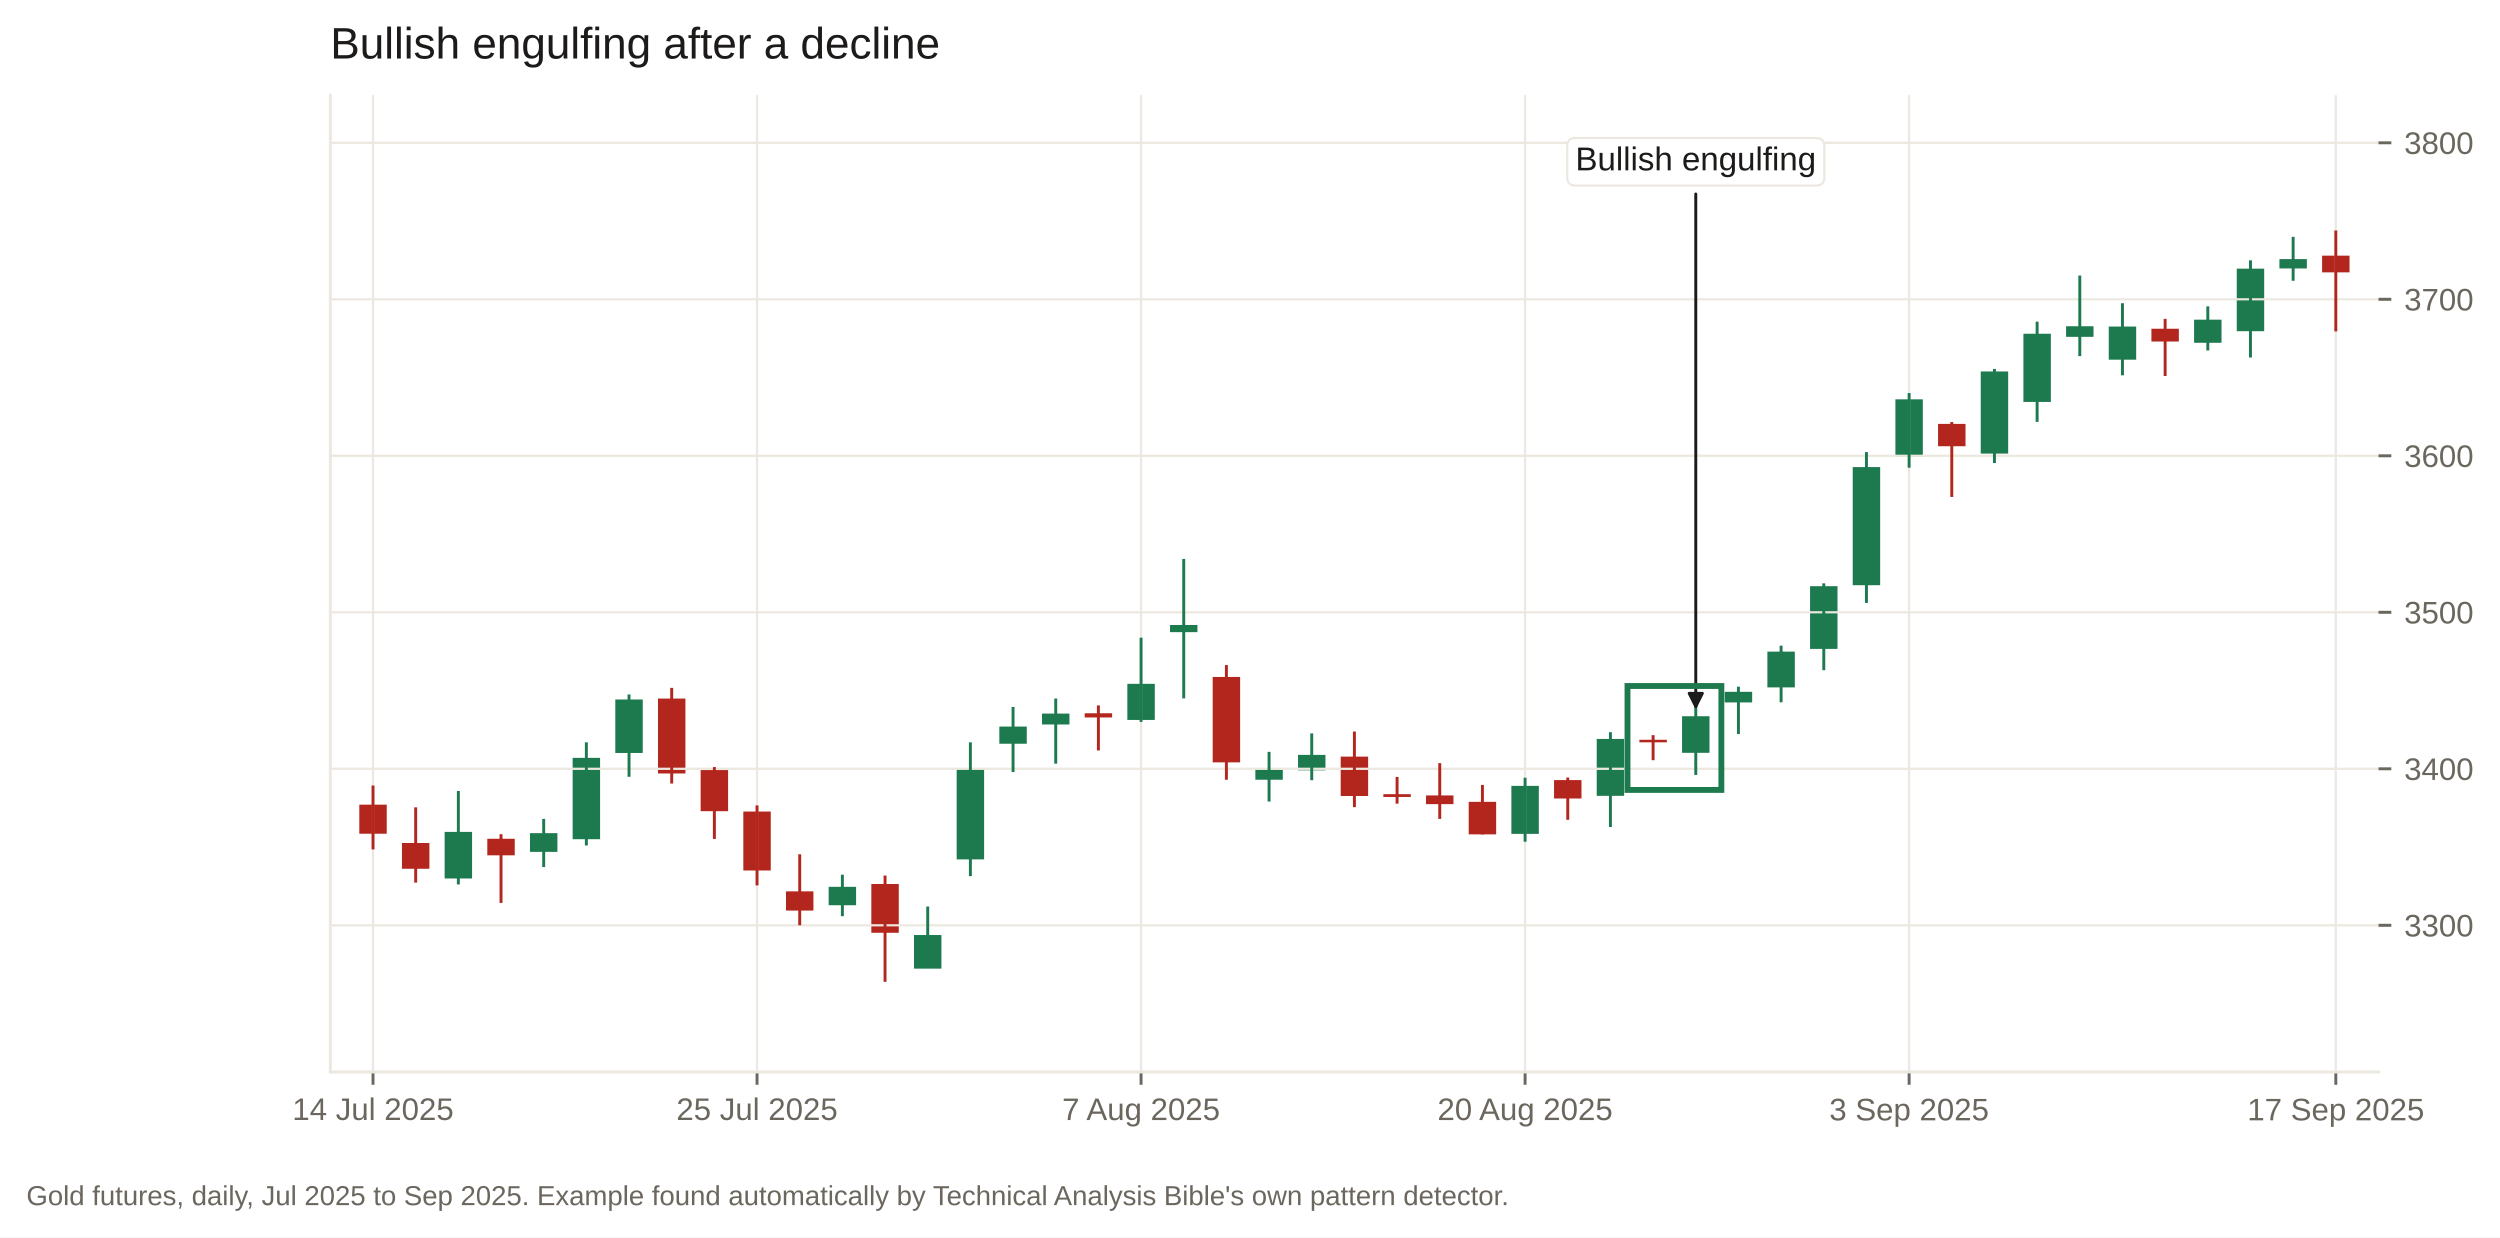
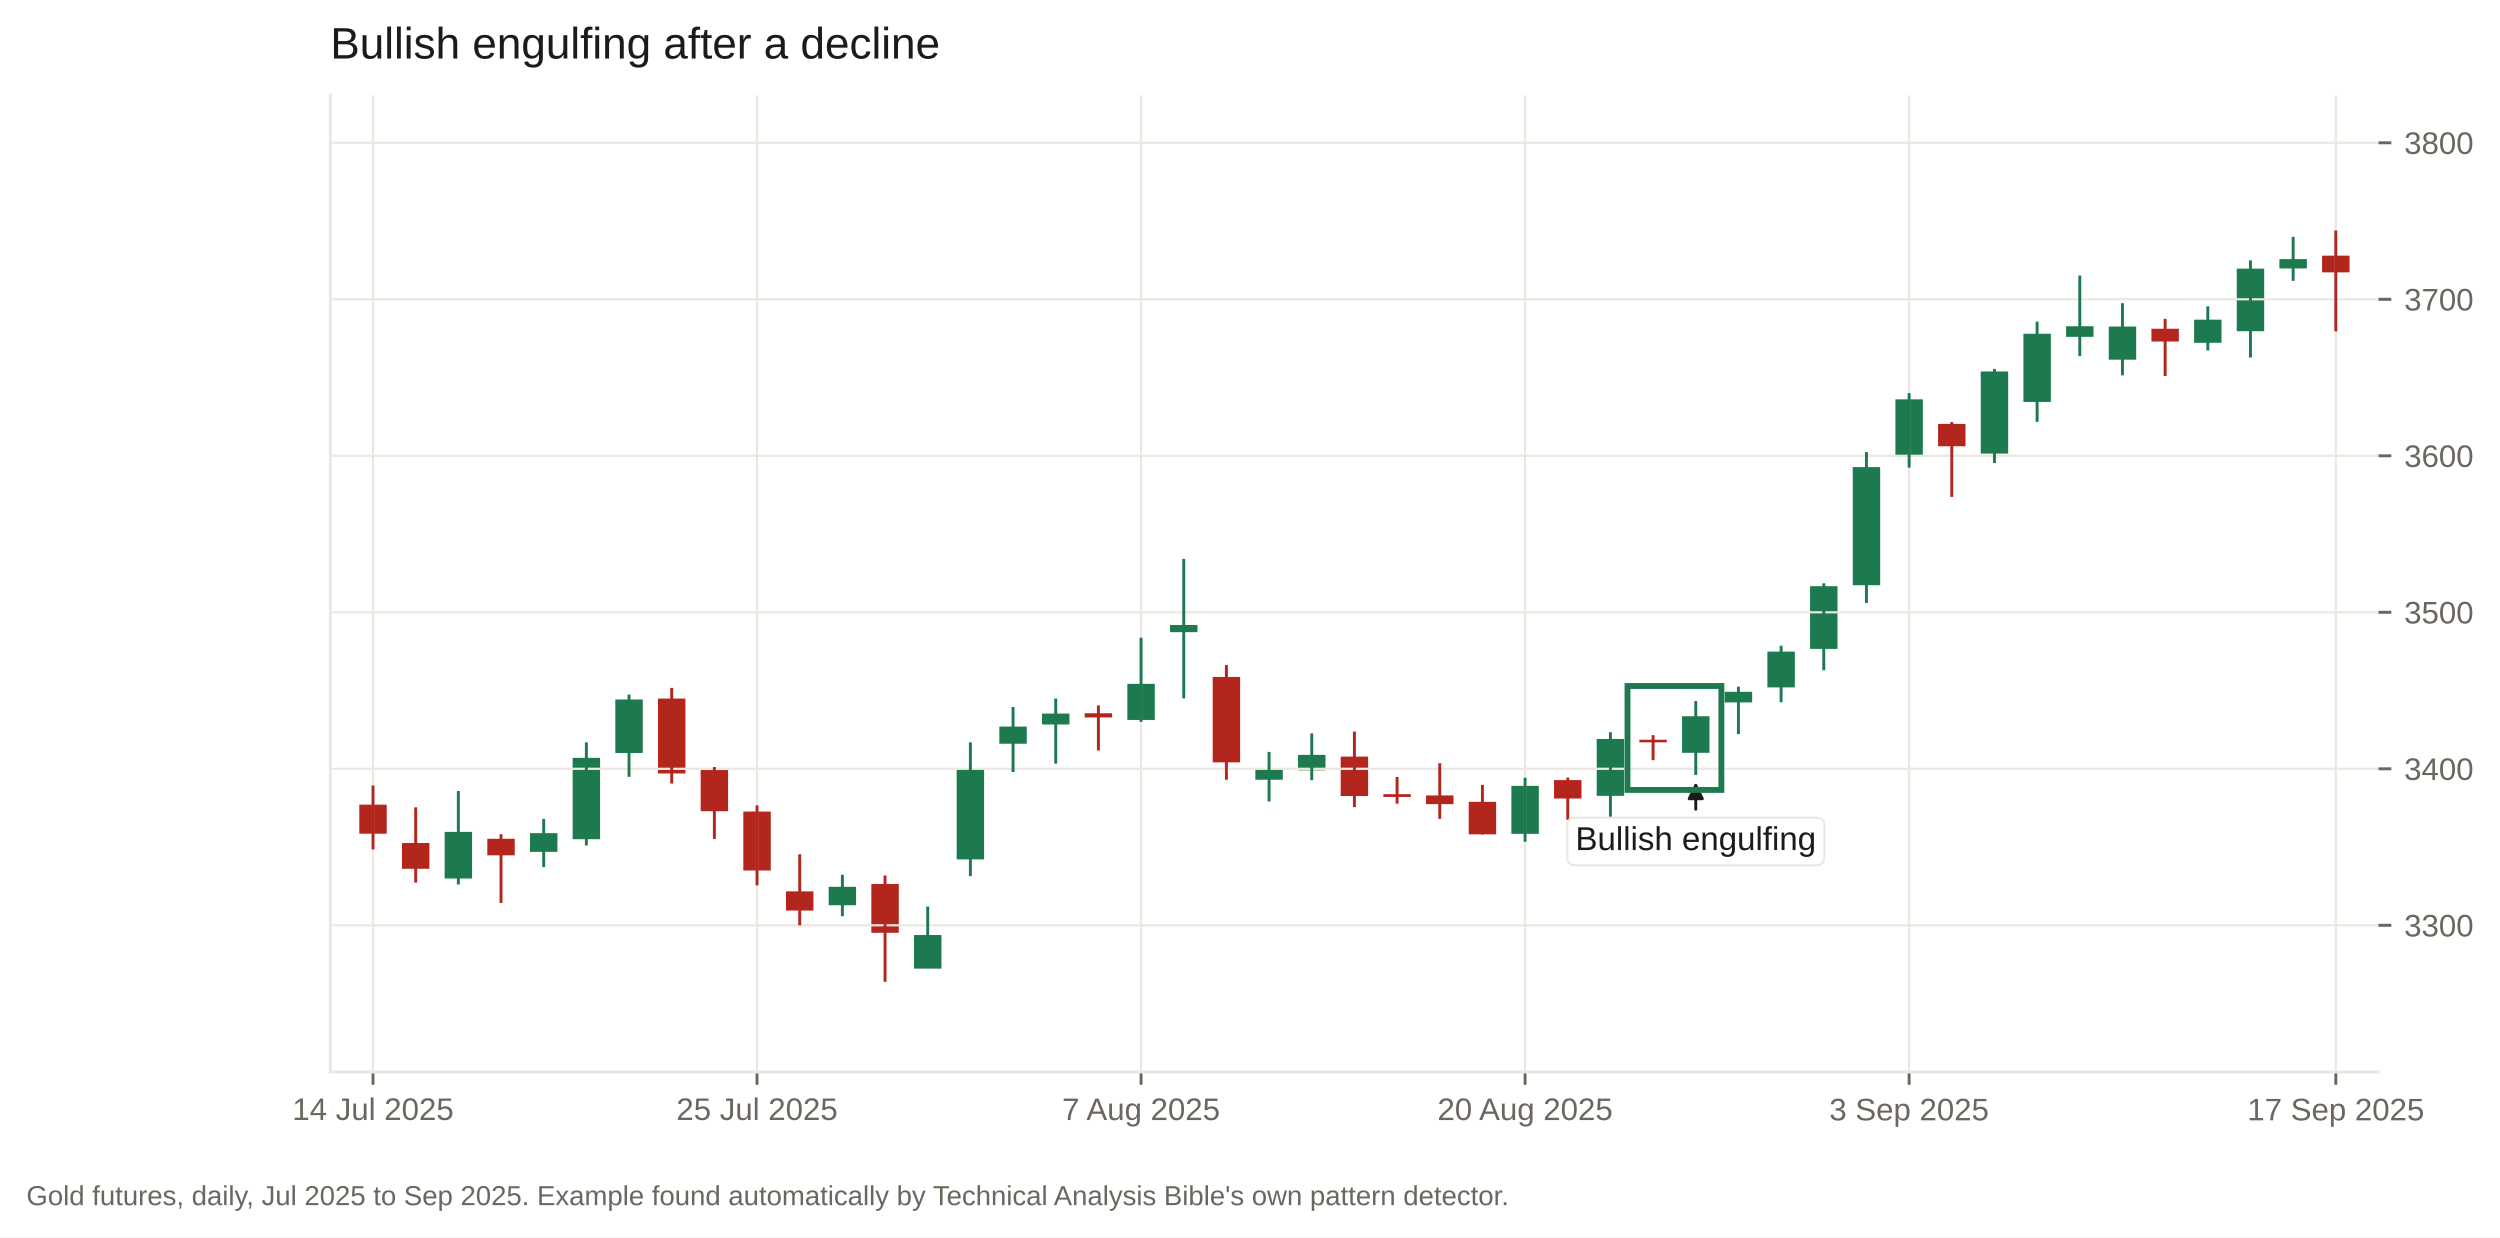
<svg xmlns="http://www.w3.org/2000/svg" xmlns:xlink="http://www.w3.org/1999/xlink" width="681.107pt" height="337.114pt" viewBox="0 0 681.107 337.114" version="1.1">
  <defs>
    <style type="text/css">*{stroke-linejoin: round; stroke-linecap: butt}</style>
  </defs>
  <g id="figure_1">
    <g id="patch_1">
      <path d="M 0 337.114  L 681.107 337.114  L 681.107 0  L 0 0  z " style="fill: #ffffff" />
    </g>
    <g id="axes_1">
      <g id="patch_2">
        <path d="M 90 292.048  L 648 292.048  L 648 25.936  L 90 25.936  z " style="fill: #ffffff" />
      </g>
      <g id="patch_3">
        <path d="M 121.388 239.087  L 128.363 239.087  L 128.363 226.893  L 121.388 226.893  z " clip-path="url(#p8b7309a008)" style="fill: #1d7a4f; stroke: #1d7a4f; stroke-width: 0.5; stroke-linejoin: miter" />
      </g>
      <g id="patch_4">
        <path d="M 144.637 231.839  L 151.613 231.839  L 151.613 227.234  L 144.637 227.234  z " clip-path="url(#p8b7309a008)" style="fill: #1d7a4f; stroke: #1d7a4f; stroke-width: 0.5; stroke-linejoin: miter" />
      </g>
      <g id="patch_5">
        <path d="M 156.262 228.385  L 163.238 228.385  L 163.238 206.725  L 156.262 206.725  z " clip-path="url(#p8b7309a008)" style="fill: #1d7a4f; stroke: #1d7a4f; stroke-width: 0.5; stroke-linejoin: miter" />
      </g>
      <g id="patch_6">
        <path d="M 167.887 204.892  L 174.863 204.892  L 174.863 190.822  L 167.887 190.822  z " clip-path="url(#p8b7309a008)" style="fill: #1d7a4f; stroke: #1d7a4f; stroke-width: 0.5; stroke-linejoin: miter" />
      </g>
      <g id="patch_7">
        <path d="M 226.012 246.378  L 232.988 246.378  L 232.988 241.858  L 226.012 241.858  z " clip-path="url(#p8b7309a008)" style="fill: #1d7a4f; stroke: #1d7a4f; stroke-width: 0.5; stroke-linejoin: miter" />
      </g>
      <g id="patch_8">
        <path d="M 249.262 263.646  L 256.238 263.646  L 256.238 254.991  L 249.262 254.991  z " clip-path="url(#p8b7309a008)" style="fill: #1d7a4f; stroke: #1d7a4f; stroke-width: 0.5; stroke-linejoin: miter" />
      </g>
      <g id="patch_9">
        <path d="M 260.887 233.885  L 267.863 233.885  L 267.863 209.539  L 260.887 209.539  z " clip-path="url(#p8b7309a008)" style="fill: #1d7a4f; stroke: #1d7a4f; stroke-width: 0.5; stroke-linejoin: miter" />
      </g>
      <g id="patch_10">
        <path d="M 272.512 202.376  L 279.488 202.376  L 279.488 198.198  L 272.512 198.198  z " clip-path="url(#p8b7309a008)" style="fill: #1d7a4f; stroke: #1d7a4f; stroke-width: 0.5; stroke-linejoin: miter" />
      </g>
      <g id="patch_11">
        <path d="M 284.137 197.132  L 291.113 197.132  L 291.113 194.659  L 284.137 194.659  z " clip-path="url(#p8b7309a008)" style="fill: #1d7a4f; stroke: #1d7a4f; stroke-width: 0.5; stroke-linejoin: miter" />
      </g>
      <g id="patch_12">
        <path d="M 307.387 195.895  L 314.363 195.895  L 314.363 186.558  L 307.387 186.558  z " clip-path="url(#p8b7309a008)" style="fill: #1d7a4f; stroke: #1d7a4f; stroke-width: 0.5; stroke-linejoin: miter" />
      </g>
      <g id="patch_13">
        <path d="M 319.012 171.976  L 325.988 171.976  L 325.988 170.526  L 319.012 170.526  z " clip-path="url(#p8b7309a008)" style="fill: #1d7a4f; stroke: #1d7a4f; stroke-width: 0.5; stroke-linejoin: miter" />
      </g>
      <g id="patch_14">
        <path d="M 342.262 212.183  L 349.238 212.183  L 349.238 209.88  L 342.262 209.88  z " clip-path="url(#p8b7309a008)" style="fill: #1d7a4f; stroke: #1d7a4f; stroke-width: 0.5; stroke-linejoin: miter" />
      </g>
      <g id="patch_15">
        <path d="M 353.887 209.625  L 360.863 209.625  L 360.863 205.915  L 353.887 205.915  z " clip-path="url(#p8b7309a008)" style="fill: #1d7a4f; stroke: #1d7a4f; stroke-width: 0.5; stroke-linejoin: miter" />
      </g>
      <g id="patch_16">
        <path d="M 412.012 226.935  L 418.988 226.935  L 418.988 214.357  L 412.012 214.357  z " clip-path="url(#p8b7309a008)" style="fill: #1d7a4f; stroke: #1d7a4f; stroke-width: 0.5; stroke-linejoin: miter" />
      </g>
      <g id="patch_17">
        <path d="M 435.262 216.574  L 442.238 216.574  L 442.238 201.566  L 435.262 201.566  z " clip-path="url(#p8b7309a008)" style="fill: #1d7a4f; stroke: #1d7a4f; stroke-width: 0.5; stroke-linejoin: miter" />
      </g>
      <g id="patch_18">
        <path d="M 458.512 204.849  L 465.488 204.849  L 465.488 195.384  L 458.512 195.384  z " clip-path="url(#p8b7309a008)" style="fill: #1d7a4f; stroke: #1d7a4f; stroke-width: 0.5; stroke-linejoin: miter" />
      </g>
      <g id="patch_19">
        <path d="M 470.137 191.12  L 477.113 191.12  L 477.113 188.732  L 470.137 188.732  z " clip-path="url(#p8b7309a008)" style="fill: #1d7a4f; stroke: #1d7a4f; stroke-width: 0.5; stroke-linejoin: miter" />
      </g>
      <g id="patch_20">
        <path d="M 481.762 187.027  L 488.738 187.027  L 488.738 177.775  L 481.762 177.775  z " clip-path="url(#p8b7309a008)" style="fill: #1d7a4f; stroke: #1d7a4f; stroke-width: 0.5; stroke-linejoin: miter" />
      </g>
      <g id="patch_21">
        <path d="M 493.387 176.538  L 500.363 176.538  L 500.363 159.952  L 493.387 159.952  z " clip-path="url(#p8b7309a008)" style="fill: #1d7a4f; stroke: #1d7a4f; stroke-width: 0.5; stroke-linejoin: miter" />
      </g>
      <g id="patch_22">
        <path d="M 505.012 159.185  L 511.988 159.185  L 511.988 127.505  L 505.012 127.505  z " clip-path="url(#p8b7309a008)" style="fill: #1d7a4f; stroke: #1d7a4f; stroke-width: 0.5; stroke-linejoin: miter" />
      </g>
      <g id="patch_23">
        <path d="M 516.638 124.18  L 523.612 124.18  L 523.612 109.043  L 516.638 109.043  z " clip-path="url(#p8b7309a008)" style="fill: #1d7a4f; stroke: #1d7a4f; stroke-width: 0.5; stroke-linejoin: miter" />
      </g>
      <g id="patch_24">
        <path d="M 539.888 123.327  L 546.862 123.327  L 546.862 101.454  L 539.888 101.454  z " clip-path="url(#p8b7309a008)" style="fill: #1d7a4f; stroke: #1d7a4f; stroke-width: 0.5; stroke-linejoin: miter" />
      </g>
      <g id="patch_25">
        <path d="M 551.513 109.257  L 558.487 109.257  L 558.487 91.178  L 551.513 91.178  z " clip-path="url(#p8b7309a008)" style="fill: #1d7a4f; stroke: #1d7a4f; stroke-width: 0.5; stroke-linejoin: miter" />
      </g>
      <g id="patch_26">
        <path d="M 563.138 91.519  L 570.112 91.519  L 570.112 89.132  L 563.138 89.132  z " clip-path="url(#p8b7309a008)" style="fill: #1d7a4f; stroke: #1d7a4f; stroke-width: 0.5; stroke-linejoin: miter" />
      </g>
      <g id="patch_27">
        <path d="M 574.763 97.744  L 581.737 97.744  L 581.737 89.217  L 574.763 89.217  z " clip-path="url(#p8b7309a008)" style="fill: #1d7a4f; stroke: #1d7a4f; stroke-width: 0.5; stroke-linejoin: miter" />
      </g>
      <g id="patch_28">
        <path d="M 598.013 93.14  L 604.987 93.14  L 604.987 87.341  L 598.013 87.341  z " clip-path="url(#p8b7309a008)" style="fill: #1d7a4f; stroke: #1d7a4f; stroke-width: 0.5; stroke-linejoin: miter" />
      </g>
      <g id="patch_29">
        <path d="M 609.638 89.984  L 616.612 89.984  L 616.612 73.441  L 609.638 73.441  z " clip-path="url(#p8b7309a008)" style="fill: #1d7a4f; stroke: #1d7a4f; stroke-width: 0.5; stroke-linejoin: miter" />
      </g>
      <g id="patch_30">
        <path d="M 621.263 72.887  L 628.237 72.887  L 628.237 70.84  L 621.263 70.84  z " clip-path="url(#p8b7309a008)" style="fill: #1d7a4f; stroke: #1d7a4f; stroke-width: 0.5; stroke-linejoin: miter" />
      </g>
      <g id="patch_31">
        <path d="M 98.138 226.893  L 105.112 226.893  L 105.112 219.474  L 98.138 219.474  z " clip-path="url(#p8b7309a008)" style="fill: #b3261e; stroke: #b3261e; stroke-width: 0.5; stroke-linejoin: miter" />
      </g>
      <g id="patch_32">
        <path d="M 109.763 236.443  L 116.737 236.443  L 116.737 229.92  L 109.763 229.92  z " clip-path="url(#p8b7309a008)" style="fill: #b3261e; stroke: #b3261e; stroke-width: 0.5; stroke-linejoin: miter" />
      </g>
      <g id="patch_33">
        <path d="M 133.012 232.777  L 139.988 232.777  L 139.988 228.769  L 133.012 228.769  z " clip-path="url(#p8b7309a008)" style="fill: #b3261e; stroke: #b3261e; stroke-width: 0.5; stroke-linejoin: miter" />
      </g>
      <g id="patch_34">
        <path d="M 179.512 210.477  L 186.488 210.477  L 186.488 190.566  L 179.512 190.566  z " clip-path="url(#p8b7309a008)" style="fill: #b3261e; stroke: #b3261e; stroke-width: 0.5; stroke-linejoin: miter" />
      </g>
      <g id="patch_35">
        <path d="M 191.137 220.753  L 198.113 220.753  L 198.113 210.051  L 191.137 210.051  z " clip-path="url(#p8b7309a008)" style="fill: #b3261e; stroke: #b3261e; stroke-width: 0.5; stroke-linejoin: miter" />
      </g>
      <g id="patch_36">
        <path d="M 202.762 236.912  L 209.738 236.912  L 209.738 221.35  L 202.762 221.35  z " clip-path="url(#p8b7309a008)" style="fill: #b3261e; stroke: #b3261e; stroke-width: 0.5; stroke-linejoin: miter" />
      </g>
      <g id="patch_37">
        <path d="M 214.387 247.828  L 221.363 247.828  L 221.363 243.095  L 214.387 243.095  z " clip-path="url(#p8b7309a008)" style="fill: #b3261e; stroke: #b3261e; stroke-width: 0.5; stroke-linejoin: miter" />
      </g>
      <g id="patch_38">
        <path d="M 237.637 253.882  L 244.613 253.882  L 244.613 241.091  L 237.637 241.091  z " clip-path="url(#p8b7309a008)" style="fill: #b3261e; stroke: #b3261e; stroke-width: 0.5; stroke-linejoin: miter" />
      </g>
      <g id="patch_39">
        <path d="M 295.762 195.213  L 302.738 195.213  L 302.738 194.574  L 295.762 194.574  z " clip-path="url(#p8b7309a008)" style="fill: #b3261e; stroke: #b3261e; stroke-width: 0.5; stroke-linejoin: miter" />
      </g>
      <g id="patch_40">
        <path d="M 330.637 207.45  L 337.613 207.45  L 337.613 184.682  L 330.637 184.682  z " clip-path="url(#p8b7309a008)" style="fill: #b3261e; stroke: #b3261e; stroke-width: 0.5; stroke-linejoin: miter" />
      </g>
      <g id="patch_41">
        <path d="M 365.512 216.617  L 372.488 216.617  L 372.488 206.384  L 365.512 206.384  z " clip-path="url(#p8b7309a008)" style="fill: #b3261e; stroke: #b3261e; stroke-width: 0.5; stroke-linejoin: miter" />
      </g>
      <g id="patch_42">
        <path d="M 377.137 216.873  L 384.113 216.873  L 384.113 216.617  L 377.137 216.617  z " clip-path="url(#p8b7309a008)" style="fill: #b3261e; stroke: #b3261e; stroke-width: 0.5; stroke-linejoin: miter" />
      </g>
      <g id="patch_43">
        <path d="M 388.762 218.834  L 395.738 218.834  L 395.738 216.958  L 388.762 216.958  z " clip-path="url(#p8b7309a008)" style="fill: #b3261e; stroke: #b3261e; stroke-width: 0.5; stroke-linejoin: miter" />
      </g>
      <g id="patch_44">
        <path d="M 400.387 227.063  L 407.363 227.063  L 407.363 218.706  L 400.387 218.706  z " clip-path="url(#p8b7309a008)" style="fill: #b3261e; stroke: #b3261e; stroke-width: 0.5; stroke-linejoin: miter" />
      </g>
      <g id="patch_45">
        <path d="M 423.637 217.299  L 430.613 217.299  L 430.613 212.78  L 423.637 212.78  z " clip-path="url(#p8b7309a008)" style="fill: #b3261e; stroke: #b3261e; stroke-width: 0.5; stroke-linejoin: miter" />
      </g>
      <g id="patch_46">
        <path d="M 446.887 201.993  L 453.863 201.993  L 453.863 201.796  L 446.887 201.796  z " clip-path="url(#p8b7309a008)" style="fill: #b3261e; stroke: #b3261e; stroke-width: 0.5; stroke-linejoin: miter" />
      </g>
      <g id="patch_47">
        <path d="M 528.263 121.323  L 535.237 121.323  L 535.237 115.737  L 528.263 115.737  z " clip-path="url(#p8b7309a008)" style="fill: #b3261e; stroke: #b3261e; stroke-width: 0.5; stroke-linejoin: miter" />
      </g>
      <g id="patch_48">
        <path d="M 586.388 92.798  L 593.362 92.798  L 593.362 89.814  L 586.388 89.814  z " clip-path="url(#p8b7309a008)" style="fill: #b3261e; stroke: #b3261e; stroke-width: 0.5; stroke-linejoin: miter" />
      </g>
      <g id="patch_49">
        <path d="M 632.888 73.953  L 639.862 73.953  L 639.862 69.902  L 632.888 69.902  z " clip-path="url(#p8b7309a008)" style="fill: #b3261e; stroke: #b3261e; stroke-width: 0.5; stroke-linejoin: miter" />
      </g>
      <g id="matplotlib.axis_1">
        <g id="xtick_1">
          <g id="line2d_1">
            <path d="M 101.625 292.048  L 101.625 25.936  " clip-path="url(#p8b7309a008)" style="fill: none; stroke: #ece8e0; stroke-width: 0.6; stroke-linecap: square" />
          </g>
          <g id="line2d_2">
            <defs>
              <path id="m0bef562a2a" d="M 0 0  L 0 3.5  " style="stroke: #6b675f; stroke-width: 0.8" />
            </defs>
            <g>
              <use xlink:href="#m0bef562a2a" x="101.625" y="292.048" style="fill: #6b675f; stroke: #6b675f; stroke-width: 0.8" />
            </g>
          </g>
          <g id="text_1">
            <text style="font-size: 8.5px; font-family: 'Arial', 'Helvetica', 'DejaVu Sans', sans-serif; text-anchor: middle; fill: #6b675f" x="101.625" y="305.132" transform="rotate(-0 101.625 305.1318)">14 Jul 2025</text>
          </g>
        </g>
        <g id="xtick_2">
          <g id="line2d_3">
            <path d="M 206.25 292.048  L 206.25 25.936  " clip-path="url(#p8b7309a008)" style="fill: none; stroke: #ece8e0; stroke-width: 0.6; stroke-linecap: square" />
          </g>
          <g id="line2d_4">
            <g>
              <use xlink:href="#m0bef562a2a" x="206.25" y="292.048" style="fill: #6b675f; stroke: #6b675f; stroke-width: 0.8" />
            </g>
          </g>
          <g id="text_2">
            <text style="font-size: 8.5px; font-family: 'Arial', 'Helvetica', 'DejaVu Sans', sans-serif; text-anchor: middle; fill: #6b675f" x="206.25" y="305.132" transform="rotate(-0 206.25 305.1318)">25 Jul 2025</text>
          </g>
        </g>
        <g id="xtick_3">
          <g id="line2d_5">
            <path d="M 310.875 292.048  L 310.875 25.936  " clip-path="url(#p8b7309a008)" style="fill: none; stroke: #ece8e0; stroke-width: 0.6; stroke-linecap: square" />
          </g>
          <g id="line2d_6">
            <g>
              <use xlink:href="#m0bef562a2a" x="310.875" y="292.048" style="fill: #6b675f; stroke: #6b675f; stroke-width: 0.8" />
            </g>
          </g>
          <g id="text_3">
            <text style="font-size: 8.5px; font-family: 'Arial', 'Helvetica', 'DejaVu Sans', sans-serif; text-anchor: middle; fill: #6b675f" x="310.875" y="305.157" transform="rotate(-0 310.875 305.157)">7 Aug 2025</text>
          </g>
        </g>
        <g id="xtick_4">
          <g id="line2d_7">
            <path d="M 415.5 292.048  L 415.5 25.936  " clip-path="url(#p8b7309a008)" style="fill: none; stroke: #ece8e0; stroke-width: 0.6; stroke-linecap: square" />
          </g>
          <g id="line2d_8">
            <g>
              <use xlink:href="#m0bef562a2a" x="415.5" y="292.048" style="fill: #6b675f; stroke: #6b675f; stroke-width: 0.8" />
            </g>
          </g>
          <g id="text_4">
            <text style="font-size: 8.5px; font-family: 'Arial', 'Helvetica', 'DejaVu Sans', sans-serif; text-anchor: middle; fill: #6b675f" x="415.5" y="305.157" transform="rotate(-0 415.5 305.157)">20 Aug 2025</text>
          </g>
        </g>
        <g id="xtick_5">
          <g id="line2d_9">
            <path d="M 520.125 292.048  L 520.125 25.936  " clip-path="url(#p8b7309a008)" style="fill: none; stroke: #ece8e0; stroke-width: 0.6; stroke-linecap: square" />
          </g>
          <g id="line2d_10">
            <g>
              <use xlink:href="#m0bef562a2a" x="520.125" y="292.048" style="fill: #6b675f; stroke: #6b675f; stroke-width: 0.8" />
            </g>
          </g>
          <g id="text_5">
            <text style="font-size: 8.5px; font-family: 'Arial', 'Helvetica', 'DejaVu Sans', sans-serif; text-anchor: middle; fill: #6b675f" x="520.125" y="305.235" transform="rotate(-0 520.125 305.2354)">3 Sep 2025</text>
          </g>
        </g>
        <g id="xtick_6">
          <g id="line2d_11">
            <path d="M 636.375 292.048  L 636.375 25.936  " clip-path="url(#p8b7309a008)" style="fill: none; stroke: #ece8e0; stroke-width: 0.6; stroke-linecap: square" />
          </g>
          <g id="line2d_12">
            <g>
              <use xlink:href="#m0bef562a2a" x="636.375" y="292.048" style="fill: #6b675f; stroke: #6b675f; stroke-width: 0.8" />
            </g>
          </g>
          <g id="text_6">
            <text style="font-size: 8.5px; font-family: 'Arial', 'Helvetica', 'DejaVu Sans', sans-serif; text-anchor: middle; fill: #6b675f" x="636.375" y="305.235" transform="rotate(-0 636.375 305.2354)">17 Sep 2025</text>
          </g>
        </g>
      </g>
      <g id="matplotlib.axis_2">
        <g id="ytick_1">
          <g id="line2d_13">
            <path d="M 90 252.091  L 648 252.091  " clip-path="url(#p8b7309a008)" style="fill: none; stroke: #ece8e0; stroke-width: 0.6; stroke-linecap: square" />
          </g>
          <g id="line2d_14">
            <defs>
              <path id="m4caac02490" d="M 0 0  L 3.5 0  " style="stroke: #6b675f; stroke-width: 0.8" />
            </defs>
            <g>
              <use xlink:href="#m4caac02490" x="648" y="252.091" style="fill: #6b675f; stroke: #6b675f; stroke-width: 0.8" />
            </g>
          </g>
          <g id="text_7">
            <text style="font-size: 8.5px; font-family: 'Arial', 'Helvetica', 'DejaVu Sans', sans-serif; text-anchor: start; fill: #6b675f" x="655" y="255.133" transform="rotate(-0 655 255.1334)">3300</text>
          </g>
        </g>
        <g id="ytick_2">
          <g id="line2d_15">
            <path d="M 90 209.454  L 648 209.454  " clip-path="url(#p8b7309a008)" style="fill: none; stroke: #ece8e0; stroke-width: 0.6; stroke-linecap: square" />
          </g>
          <g id="line2d_16">
            <g>
              <use xlink:href="#m4caac02490" x="648" y="209.454" style="fill: #6b675f; stroke: #6b675f; stroke-width: 0.8" />
            </g>
          </g>
          <g id="text_8">
            <text style="font-size: 8.5px; font-family: 'Arial', 'Helvetica', 'DejaVu Sans', sans-serif; text-anchor: start; fill: #6b675f" x="655" y="212.496" transform="rotate(-0 655 212.4962)">3400</text>
          </g>
        </g>
        <g id="ytick_3">
          <g id="line2d_17">
            <path d="M 90 166.817  L 648 166.817  " clip-path="url(#p8b7309a008)" style="fill: none; stroke: #ece8e0; stroke-width: 0.6; stroke-linecap: square" />
          </g>
          <g id="line2d_18">
            <g>
              <use xlink:href="#m4caac02490" x="648" y="166.817" style="fill: #6b675f; stroke: #6b675f; stroke-width: 0.8" />
            </g>
          </g>
          <g id="text_9">
            <text style="font-size: 8.5px; font-family: 'Arial', 'Helvetica', 'DejaVu Sans', sans-serif; text-anchor: start; fill: #6b675f" x="655" y="169.859" transform="rotate(-0 655 169.8589)">3500</text>
          </g>
        </g>
        <g id="ytick_4">
          <g id="line2d_19">
            <path d="M 90 124.18  L 648 124.18  " clip-path="url(#p8b7309a008)" style="fill: none; stroke: #ece8e0; stroke-width: 0.6; stroke-linecap: square" />
          </g>
          <g id="line2d_20">
            <g>
              <use xlink:href="#m4caac02490" x="648" y="124.18" style="fill: #6b675f; stroke: #6b675f; stroke-width: 0.8" />
            </g>
          </g>
          <g id="text_10">
            <text style="font-size: 8.5px; font-family: 'Arial', 'Helvetica', 'DejaVu Sans', sans-serif; text-anchor: start; fill: #6b675f" x="655" y="127.222" transform="rotate(-0 655 127.2216)">3600</text>
          </g>
        </g>
        <g id="ytick_5">
          <g id="line2d_21">
            <path d="M 90 81.542  L 648 81.542  " clip-path="url(#p8b7309a008)" style="fill: none; stroke: #ece8e0; stroke-width: 0.6; stroke-linecap: square" />
          </g>
          <g id="line2d_22">
            <g>
              <use xlink:href="#m4caac02490" x="648" y="81.542" style="fill: #6b675f; stroke: #6b675f; stroke-width: 0.8" />
            </g>
          </g>
          <g id="text_11">
            <text style="font-size: 8.5px; font-family: 'Arial', 'Helvetica', 'DejaVu Sans', sans-serif; text-anchor: start; fill: #6b675f" x="655" y="84.584" transform="rotate(-0 655 84.58437)">3700</text>
          </g>
        </g>
        <g id="ytick_6">
          <g id="line2d_23">
            <path d="M 90 38.905  L 648 38.905  " clip-path="url(#p8b7309a008)" style="fill: none; stroke: #ece8e0; stroke-width: 0.6; stroke-linecap: square" />
          </g>
          <g id="line2d_24">
            <g>
              <use xlink:href="#m4caac02490" x="648" y="38.905" style="fill: #6b675f; stroke: #6b675f; stroke-width: 0.8" />
            </g>
          </g>
          <g id="text_12">
            <text style="font-size: 8.5px; font-family: 'Arial', 'Helvetica', 'DejaVu Sans', sans-serif; text-anchor: start; fill: #6b675f" x="655" y="41.947" transform="rotate(-0 655 41.94711)">3800</text>
          </g>
        </g>
      </g>
      <g id="LineCollection_1">
        <path d="M 124.875 240.963  L 124.875 215.509  " clip-path="url(#p8b7309a008)" style="fill: none; stroke: #1d7a4f; stroke-width: 0.8" />
        <path d="M 148.125 236.23  L 148.125 223.098  " clip-path="url(#p8b7309a008)" style="fill: none; stroke: #1d7a4f; stroke-width: 0.8" />
        <path d="M 159.75 230.346  L 159.75 202.248  " clip-path="url(#p8b7309a008)" style="fill: none; stroke: #1d7a4f; stroke-width: 0.8" />
        <path d="M 171.375 211.629  L 171.375 189.201  " clip-path="url(#p8b7309a008)" style="fill: none; stroke: #1d7a4f; stroke-width: 0.8" />
        <path d="M 229.5 249.618  L 229.5 238.319  " clip-path="url(#p8b7309a008)" style="fill: none; stroke: #1d7a4f; stroke-width: 0.8" />
        <path d="M 252.75 263.646  L 252.75 246.975  " clip-path="url(#p8b7309a008)" style="fill: none; stroke: #1d7a4f; stroke-width: 0.8" />
        <path d="M 264.375 238.703  L 264.375 202.248  " clip-path="url(#p8b7309a008)" style="fill: none; stroke: #1d7a4f; stroke-width: 0.8" />
        <path d="M 276 210.35  L 276 192.612  " clip-path="url(#p8b7309a008)" style="fill: none; stroke: #1d7a4f; stroke-width: 0.8" />
        <path d="M 287.625 208.047  L 287.625 190.31  " clip-path="url(#p8b7309a008)" style="fill: none; stroke: #1d7a4f; stroke-width: 0.8" />
        <path d="M 310.875 196.663  L 310.875 173.724  " clip-path="url(#p8b7309a008)" style="fill: none; stroke: #1d7a4f; stroke-width: 0.8" />
        <path d="M 322.5 190.267  L 322.5 152.277  " clip-path="url(#p8b7309a008)" style="fill: none; stroke: #1d7a4f; stroke-width: 0.8" />
        <path d="M 345.75 218.365  L 345.75 204.849  " clip-path="url(#p8b7309a008)" style="fill: none; stroke: #1d7a4f; stroke-width: 0.8" />
        <path d="M 357.375 212.567  L 357.375 199.818  " clip-path="url(#p8b7309a008)" style="fill: none; stroke: #1d7a4f; stroke-width: 0.8" />
        <path d="M 415.5 229.323  L 415.5 211.884  " clip-path="url(#p8b7309a008)" style="fill: none; stroke: #1d7a4f; stroke-width: 0.8" />
        <path d="M 438.75 225.315  L 438.75 199.477  " clip-path="url(#p8b7309a008)" style="fill: none; stroke: #1d7a4f; stroke-width: 0.8" />
        <path d="M 462 211.117  L 462 190.992  " clip-path="url(#p8b7309a008)" style="fill: none; stroke: #1d7a4f; stroke-width: 0.8" />
        <path d="M 473.625 199.989  L 473.625 187.07  " clip-path="url(#p8b7309a008)" style="fill: none; stroke: #1d7a4f; stroke-width: 0.8" />
        <path d="M 485.25 191.333  L 485.25 175.899  " clip-path="url(#p8b7309a008)" style="fill: none; stroke: #1d7a4f; stroke-width: 0.8" />
        <path d="M 496.875 182.593  L 496.875 158.929  " clip-path="url(#p8b7309a008)" style="fill: none; stroke: #1d7a4f; stroke-width: 0.8" />
        <path d="M 508.5 164.259  L 508.5 123.156  " clip-path="url(#p8b7309a008)" style="fill: none; stroke: #1d7a4f; stroke-width: 0.8" />
        <path d="M 520.125 127.42  L 520.125 107.082  " clip-path="url(#p8b7309a008)" style="fill: none; stroke: #1d7a4f; stroke-width: 0.8" />
        <path d="M 543.375 126.141  L 543.375 100.516  " clip-path="url(#p8b7309a008)" style="fill: none; stroke: #1d7a4f; stroke-width: 0.8" />
        <path d="M 555 114.927  L 555 87.639  " clip-path="url(#p8b7309a008)" style="fill: none; stroke: #1d7a4f; stroke-width: 0.8" />
        <path d="M 566.625 97.02  L 566.625 75.061  " clip-path="url(#p8b7309a008)" style="fill: none; stroke: #1d7a4f; stroke-width: 0.8" />
        <path d="M 578.25 102.264  L 578.25 82.608  " clip-path="url(#p8b7309a008)" style="fill: none; stroke: #1d7a4f; stroke-width: 0.8" />
        <path d="M 601.5 95.485  L 601.5 83.461  " clip-path="url(#p8b7309a008)" style="fill: none; stroke: #1d7a4f; stroke-width: 0.8" />
        <path d="M 613.125 97.403  L 613.125 70.926  " clip-path="url(#p8b7309a008)" style="fill: none; stroke: #1d7a4f; stroke-width: 0.8" />
        <path d="M 624.75 76.511  L 624.75 64.53  " clip-path="url(#p8b7309a008)" style="fill: none; stroke: #1d7a4f; stroke-width: 0.8" />
      </g>
      <g id="LineCollection_2">
        <path d="M 101.625 231.412  L 101.625 214.016  " clip-path="url(#p8b7309a008)" style="fill: none; stroke: #b3261e; stroke-width: 0.8" />
        <path d="M 113.25 240.451  L 113.25 219.943  " clip-path="url(#p8b7309a008)" style="fill: none; stroke: #b3261e; stroke-width: 0.8" />
        <path d="M 136.5 245.994  L 136.5 227.276  " clip-path="url(#p8b7309a008)" style="fill: none; stroke: #b3261e; stroke-width: 0.8" />
        <path d="M 183 213.462  L 183 187.411  " clip-path="url(#p8b7309a008)" style="fill: none; stroke: #b3261e; stroke-width: 0.8" />
        <path d="M 194.625 228.556  L 194.625 208.985  " clip-path="url(#p8b7309a008)" style="fill: none; stroke: #b3261e; stroke-width: 0.8" />
        <path d="M 206.25 241.219  L 206.25 219.431  " clip-path="url(#p8b7309a008)" style="fill: none; stroke: #b3261e; stroke-width: 0.8" />
        <path d="M 217.875 252.091  L 217.875 232.734  " clip-path="url(#p8b7309a008)" style="fill: none; stroke: #b3261e; stroke-width: 0.8" />
        <path d="M 241.125 267.483  L 241.125 238.533  " clip-path="url(#p8b7309a008)" style="fill: none; stroke: #b3261e; stroke-width: 0.8" />
        <path d="M 299.25 204.466  L 299.25 192.186  " clip-path="url(#p8b7309a008)" style="fill: none; stroke: #b3261e; stroke-width: 0.8" />
        <path d="M 334.125 212.439  L 334.125 181.186  " clip-path="url(#p8b7309a008)" style="fill: none; stroke: #b3261e; stroke-width: 0.8" />
        <path d="M 369 219.9  L 369 199.306  " clip-path="url(#p8b7309a008)" style="fill: none; stroke: #b3261e; stroke-width: 0.8" />
        <path d="M 380.625 218.962  L 380.625 211.671  " clip-path="url(#p8b7309a008)" style="fill: none; stroke: #b3261e; stroke-width: 0.8" />
        <path d="M 392.25 223.098  L 392.25 207.919  " clip-path="url(#p8b7309a008)" style="fill: none; stroke: #b3261e; stroke-width: 0.8" />
        <path d="M 403.875 227.319  L 403.875 213.846  " clip-path="url(#p8b7309a008)" style="fill: none; stroke: #b3261e; stroke-width: 0.8" />
        <path d="M 427.125 223.354  L 427.125 211.842  " clip-path="url(#p8b7309a008)" style="fill: none; stroke: #b3261e; stroke-width: 0.8" />
        <path d="M 450.375 207.109  L 450.375 200.287  " clip-path="url(#p8b7309a008)" style="fill: none; stroke: #b3261e; stroke-width: 0.8" />
        <path d="M 531.75 135.393  L 531.75 114.97  " clip-path="url(#p8b7309a008)" style="fill: none; stroke: #b3261e; stroke-width: 0.8" />
        <path d="M 589.875 102.435  L 589.875 86.872  " clip-path="url(#p8b7309a008)" style="fill: none; stroke: #b3261e; stroke-width: 0.8" />
        <path d="M 636.375 90.283  L 636.375 62.782  " clip-path="url(#p8b7309a008)" style="fill: none; stroke: #b3261e; stroke-width: 0.8" />
      </g>
      <g id="patch_50">
        <path d="M 90 292.048  L 90 25.936  " style="fill: none; stroke: #ece8e0; stroke-width: 0.8; stroke-linejoin: miter; stroke-linecap: square" />
      </g>
      <g id="patch_51">
        <path d="M 90 292.048  L 648 292.048  " style="fill: none; stroke: #ece8e0; stroke-width: 0.8; stroke-linejoin: miter; stroke-linecap: square" />
      </g>
      <g id="patch_52">
-         <path d="M 462 52.849  Q 462 123.118 462 192.493  " style="fill: none; stroke: #1c1b19; stroke-width: 0.8; stroke-linecap: round" />
-         <path d="M 463.8 188.893  L 462 192.493  L 460.2 188.893  z " style="fill: #1c1b19; stroke: #1c1b19; stroke-width: 0.8; stroke-linecap: round" />
+         <path d="M 462 220.485  Q 462 216.8 462 214.01  " style="fill: none; stroke: #1c1b19; stroke-width: 0.8; stroke-linecap: round" />
+         <path d="M 460.2 217.61  L 462 214.01  L 463.8 217.61  z " style="fill: #1c1b19; stroke: #1c1b19; stroke-width: 0.8; stroke-linecap: round" />
      </g>
      <g id="text_13">
        <g id="patch_53">
-           <path d="M 429.229 50.55  L 494.771 50.55  Q 497.021 50.55 497.021 48.3  L 497.021 39.854  Q 497.021 37.604 494.771 37.604  L 429.229 37.604  Q 426.979 37.604 426.979 39.854  L 426.979 48.3  Q 426.979 50.55 429.229 50.55  z " style="fill: #ffffff; stroke: #ece8e0; stroke-width: 0.6; stroke-linejoin: miter" />
-         </g>
-         <text style="font-size: 9px; font-family: 'Arial', 'Helvetica', 'DejaVu Sans', sans-serif; text-anchor: middle; fill: #1c1b19" x="462" y="46.406" transform="rotate(-0 462 46.40578)">Bullish engulfing</text>
+           <path d="M 429.229 235.731  L 494.771 235.731  Q 497.021 235.731 497.021 233.481  L 497.021 225.035  Q 497.021 222.785 494.771 222.785  L 429.229 222.785  Q 426.979 222.785 426.979 225.035  L 426.979 233.481  Q 426.979 235.731 429.229 235.731  z " style="fill: #ffffff; stroke: #ece8e0; stroke-width: 0.6; stroke-linejoin: miter" />
+         </g>
+         <text style="font-size: 9px; font-family: 'Arial', 'Helvetica', 'DejaVu Sans', sans-serif; text-anchor: middle; fill: #1c1b19" x="462" y="231.587" transform="rotate(-0 462 231.587)">Bullish engulfing</text>
      </g>
      <g id="text_14">
        <text style="font-size: 12px; font-family: 'Arial', 'Helvetica', 'DejaVu Sans', sans-serif; text-anchor: start; fill: #1c1b19" x="90" y="15.936" transform="rotate(-0 90 15.93562)">Bullish engulfing after a decline</text>
      </g>
      <g id="patch_54">
        <path d="M 443.4 215.211  L 468.975 215.211  L 468.975 186.898  L 443.4 186.898  L 443.4 215.211  z " clip-path="url(#p8b7309a008)" style="fill: none; stroke: #1d7a4f; stroke-width: 1.6; stroke-linejoin: miter" />
      </g>
    </g>
    <g id="text_15">
      <text style="font-size: 7.5px; font-family: 'Arial', 'Helvetica', 'DejaVu Sans', sans-serif; text-anchor: start; fill: #6b675f" x="7.2" y="328.336" transform="rotate(-0 7.2 328.3356)">Gold futures, daily, Jul 2025 to Sep 2025. Example found automatically by Technical Analysis Bible's own pattern detector.</text>
    </g>
  </g>
  <defs>
    <clipPath id="p8b7309a008">
      <rect x="90" y="25.936" width="558" height="266.112" />
    </clipPath>
  </defs>
</svg>
